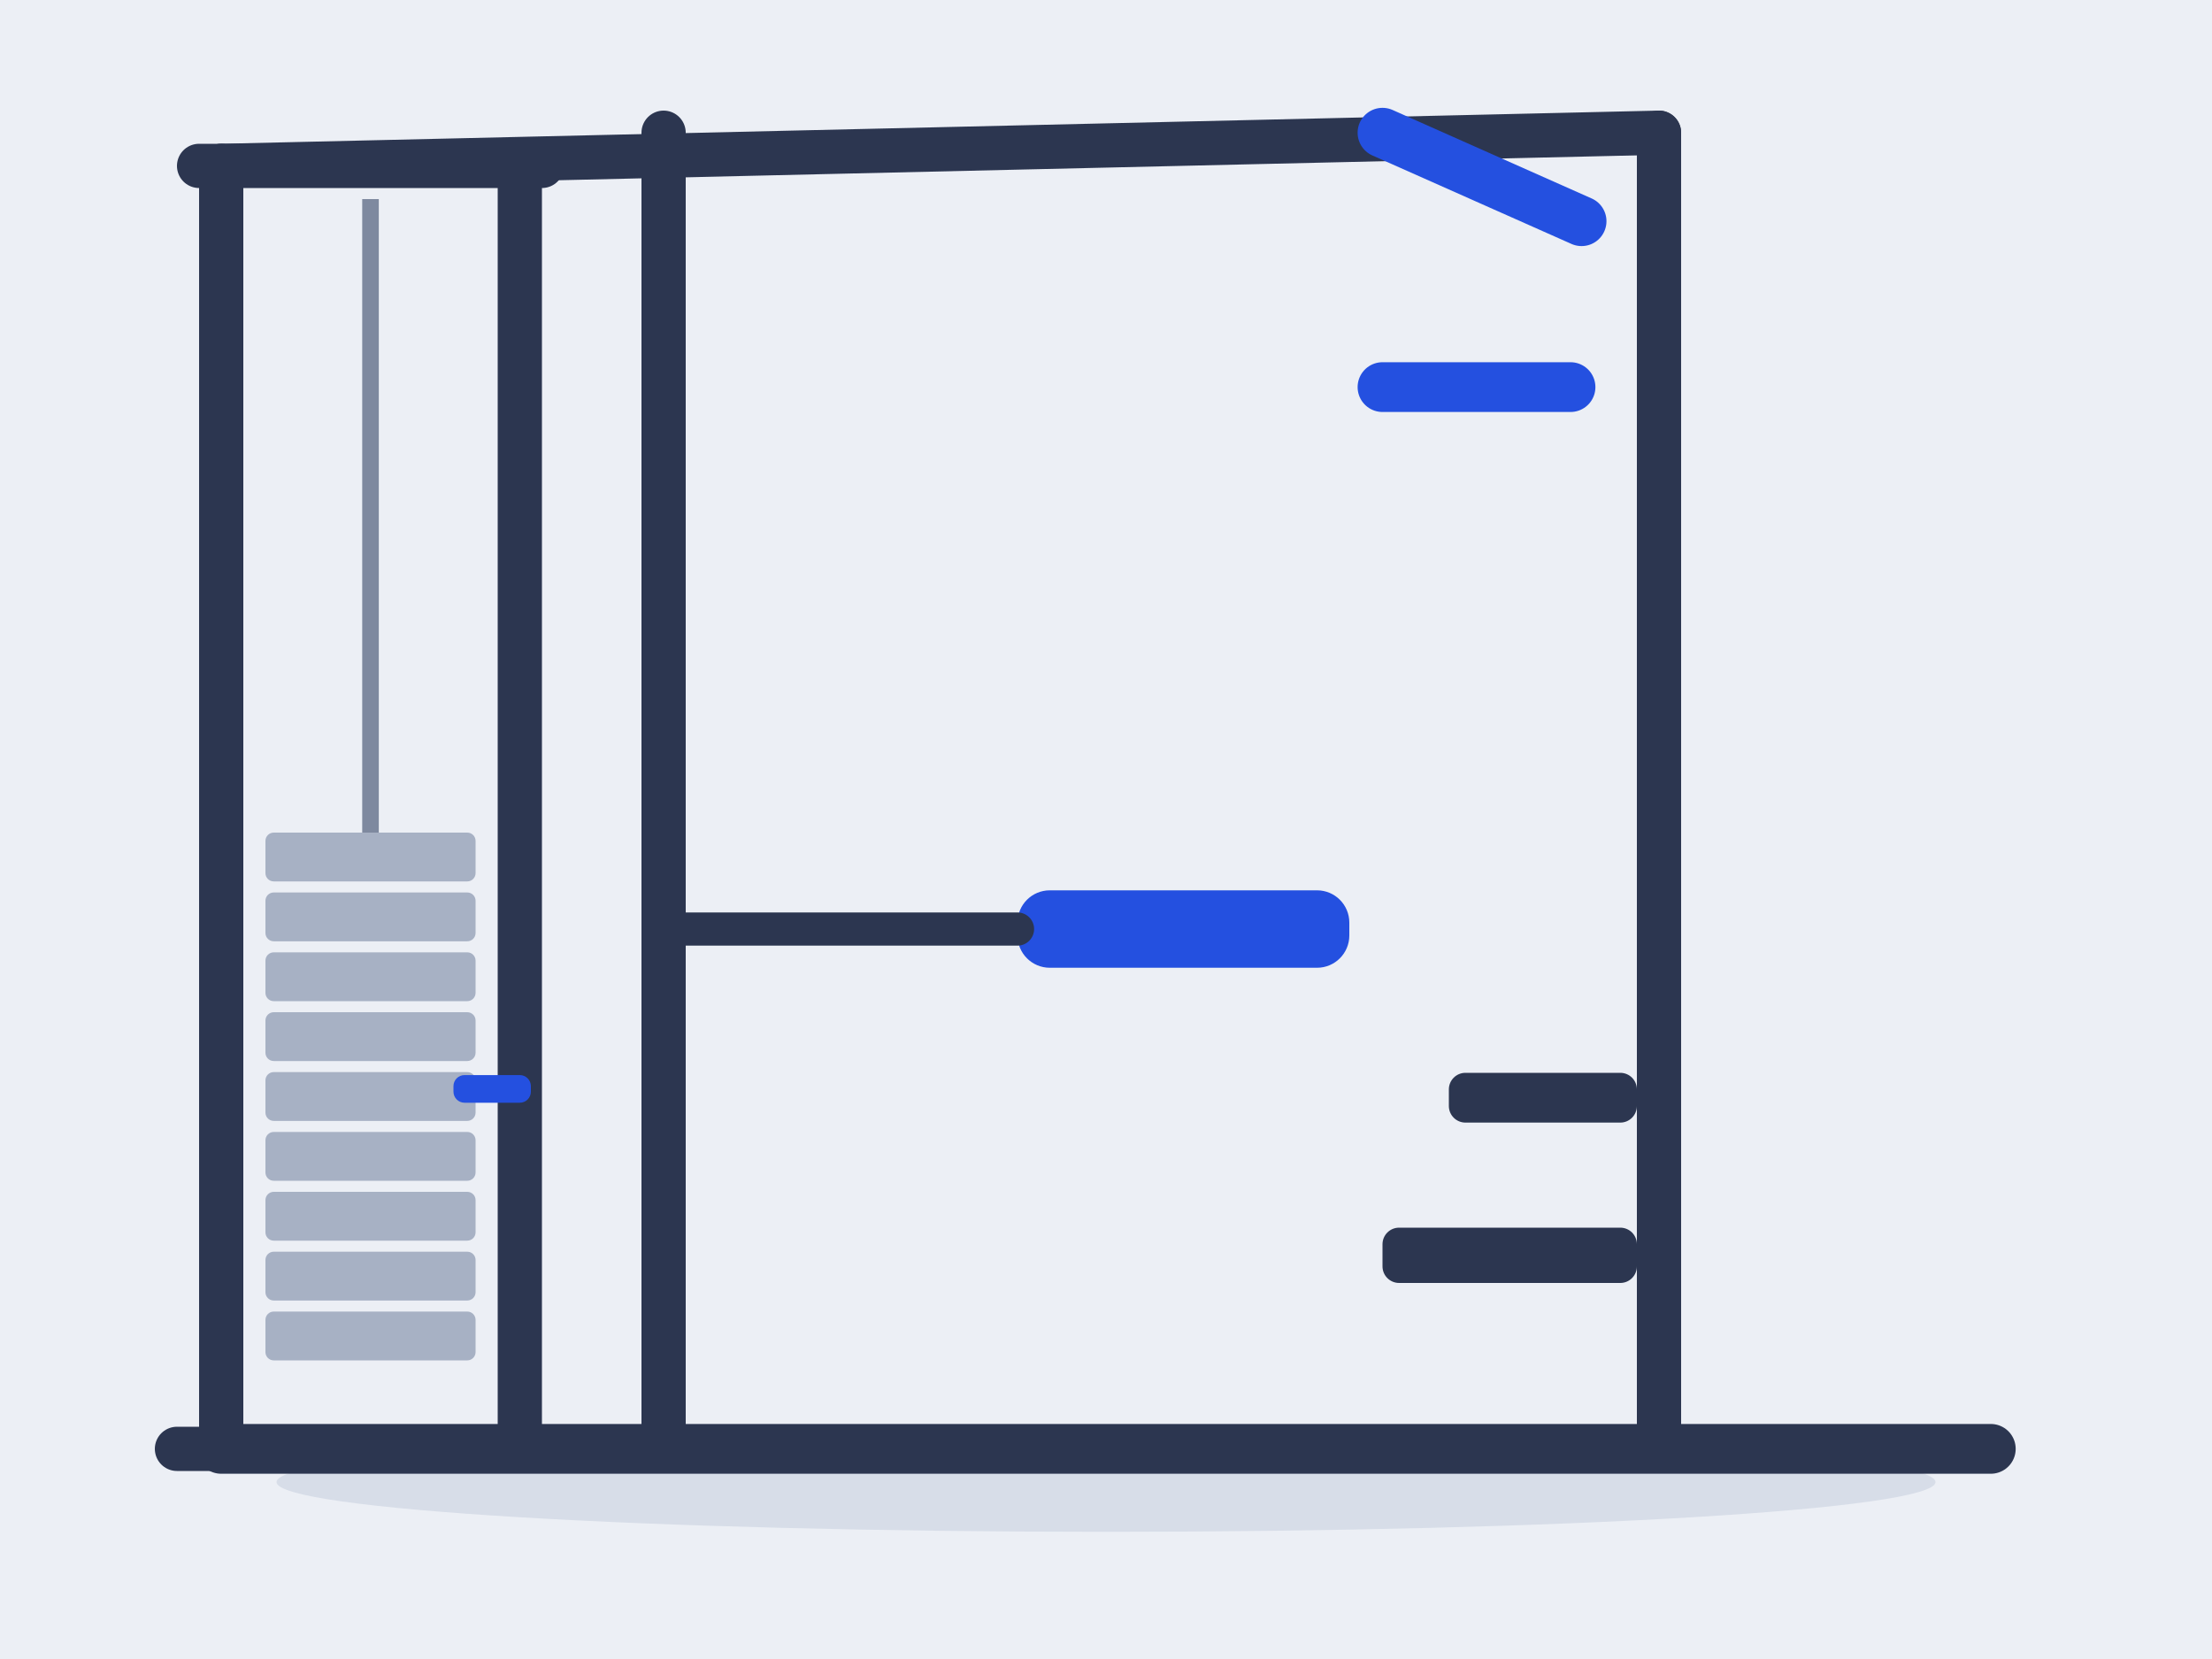
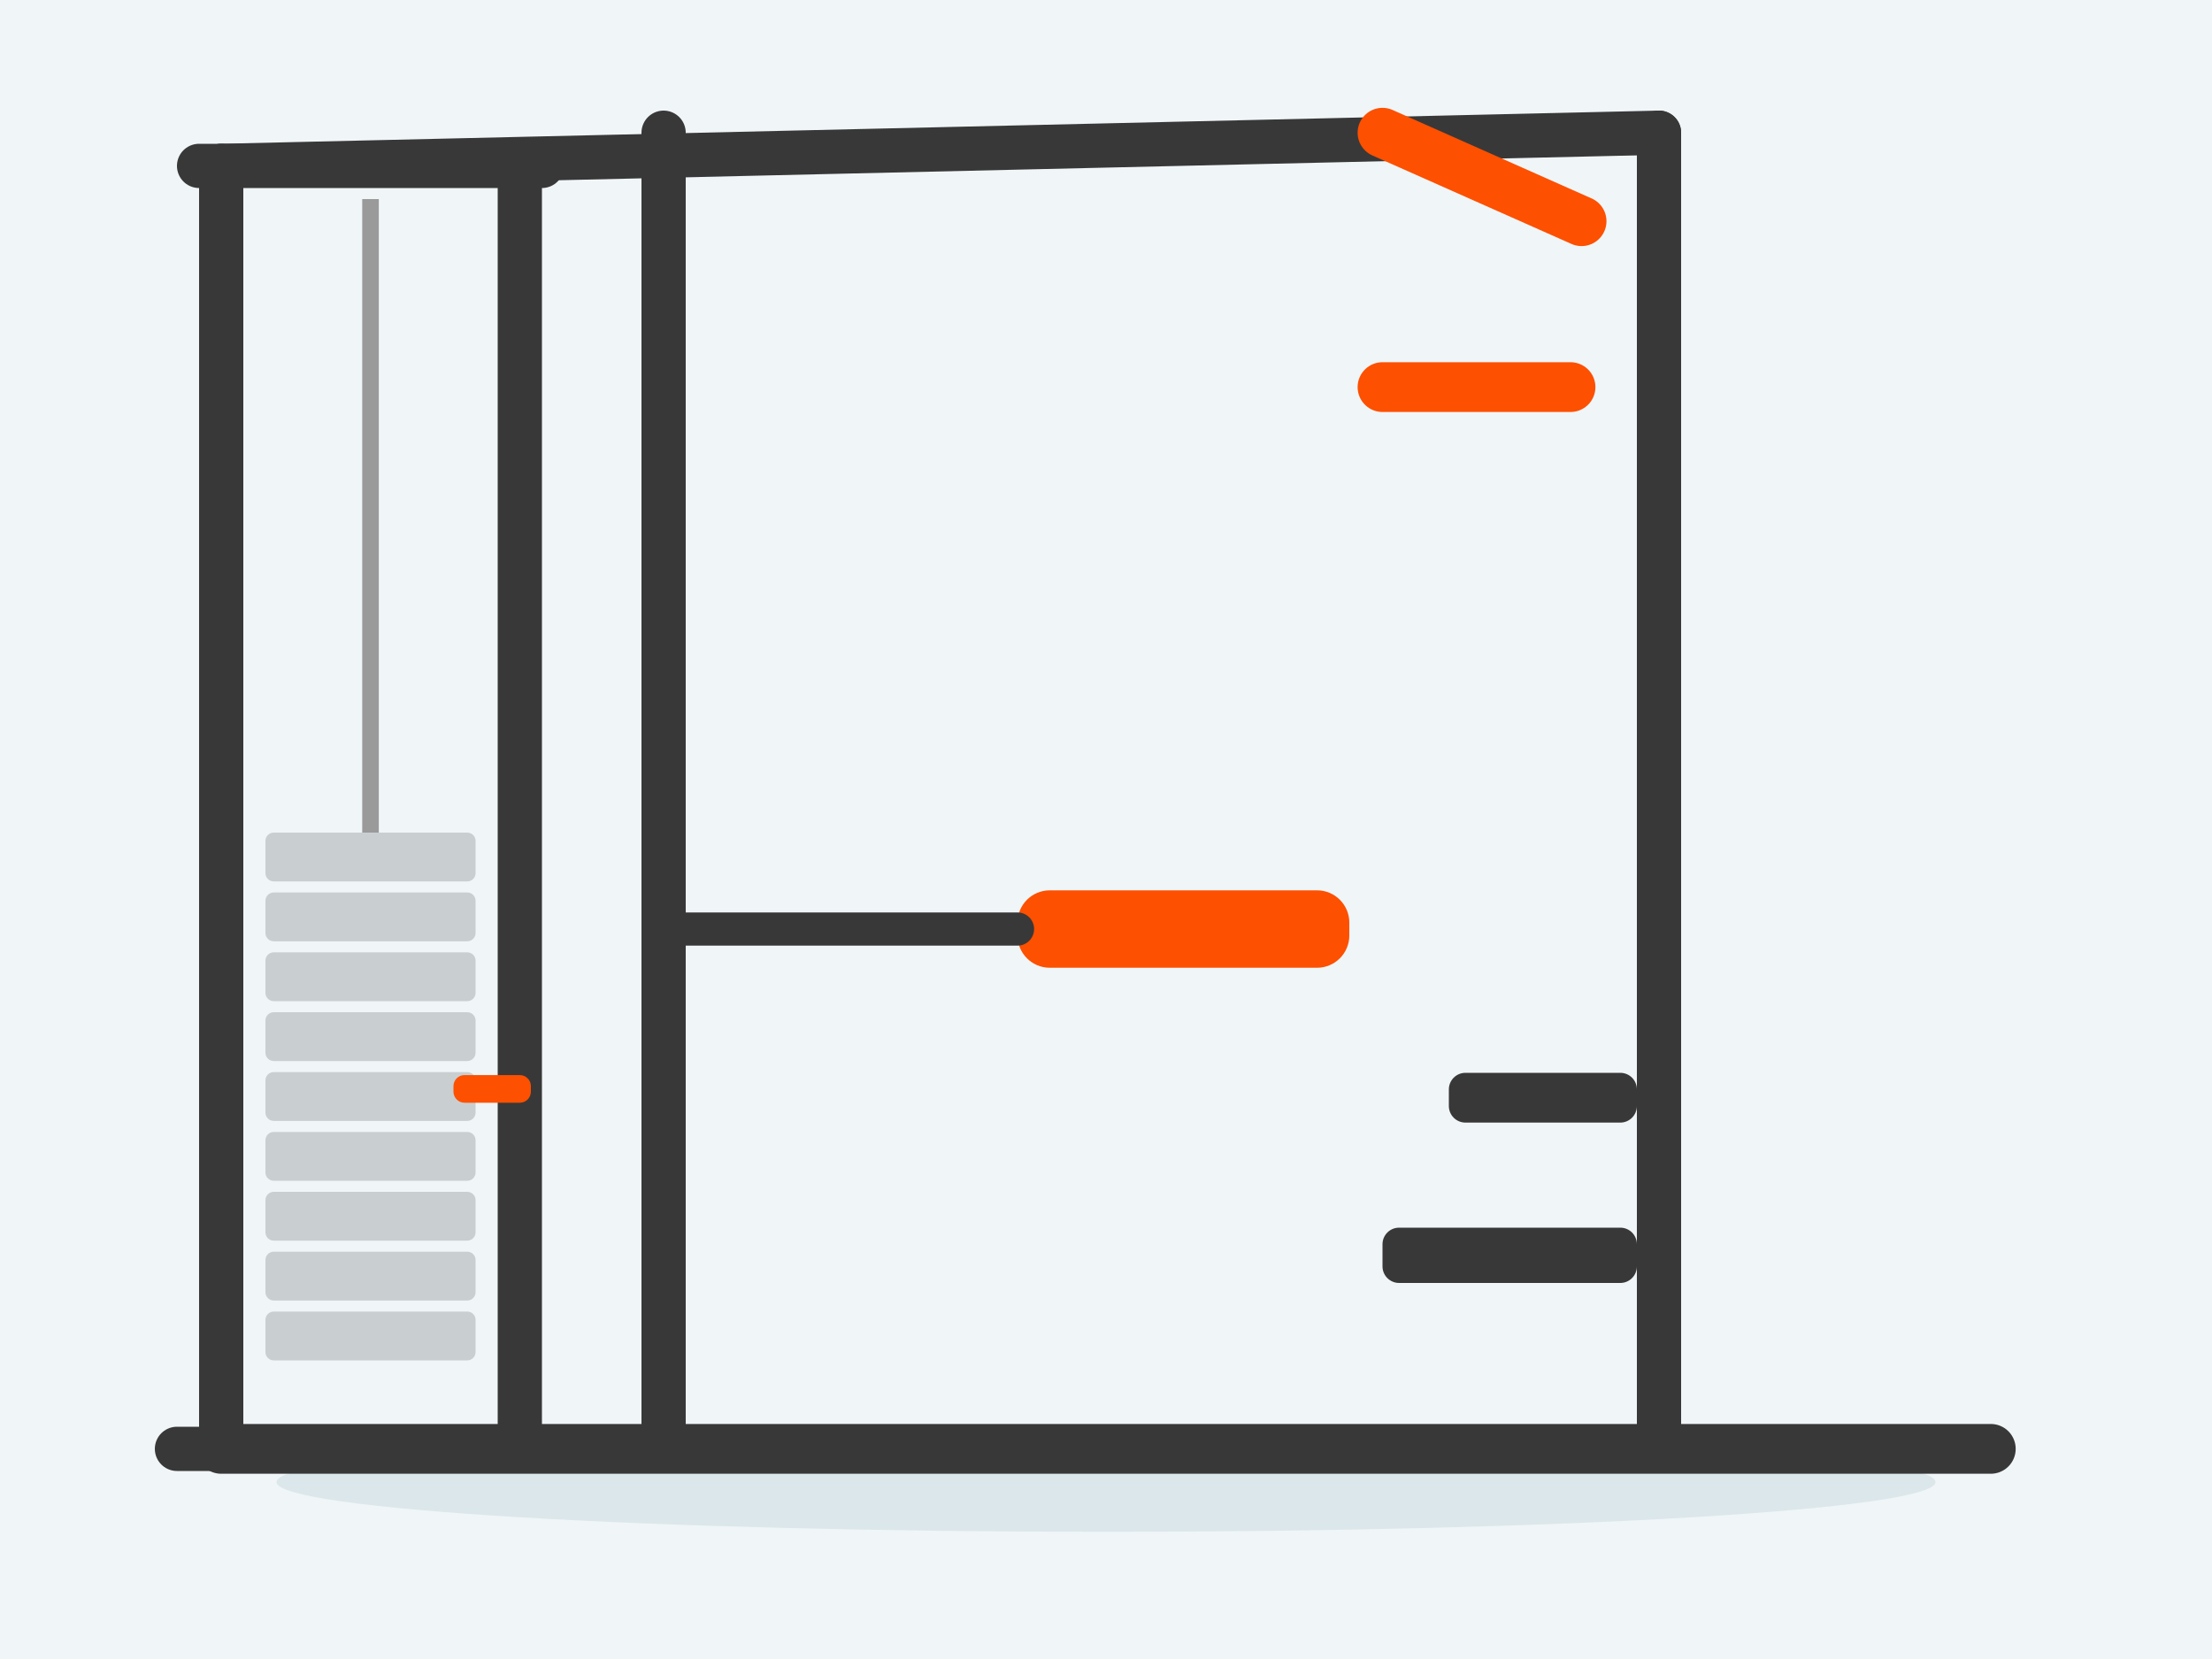
<svg xmlns="http://www.w3.org/2000/svg" viewBox="0 0 400 300" role="img" aria-label="Dominadas y fondos asistidos">
-   <rect width="400" height="300" fill="#ECEFF5" />
-   <ellipse cx="200" cy="268" rx="150" ry="9" fill="#D7DDE8" />
-   <line x1="40" y1="262" x2="360" y2="262" stroke="#2C3650" stroke-width="9" stroke-linecap="round" />
-   <line x1="40" y1="30" x2="40" y2="262" stroke="#2C3650" stroke-width="8" stroke-linecap="round" />
-   <line x1="94" y1="30" x2="94" y2="262" stroke="#2C3650" stroke-width="8" stroke-linecap="round" />
-   <line x1="36" y1="30" x2="98" y2="30" stroke="#2C3650" stroke-width="8" stroke-linecap="round" />
-   <line x1="32" y1="262" x2="102" y2="262" stroke="#2C3650" stroke-width="8" stroke-linecap="round" />
-   <line x1="67" y1="36" x2="67" y2="150.56" stroke="#7E899F" stroke-width="3" />
-   <rect x="48" y="150.56" width="38" height="8.827" rx="1.5" fill="#A7B1C4" />
-   <rect x="48" y="161.387" width="38" height="8.827" rx="1.5" fill="#A7B1C4" />
-   <rect x="48" y="172.213" width="38" height="8.827" rx="1.5" fill="#A7B1C4" />
-   <rect x="48" y="183.04" width="38" height="8.827" rx="1.5" fill="#A7B1C4" />
-   <rect x="48" y="193.867" width="38" height="8.827" rx="1.5" fill="#A7B1C4" />
-   <rect x="48" y="204.693" width="38" height="8.827" rx="1.5" fill="#A7B1C4" />
-   <rect x="48" y="215.52" width="38" height="8.827" rx="1.5" fill="#A7B1C4" />
-   <rect x="48" y="226.347" width="38" height="8.827" rx="1.5" fill="#A7B1C4" />
-   <rect x="48" y="237.173" width="38" height="8.827" rx="1.5" fill="#A7B1C4" />
-   <rect x="82" y="194.408" width="14" height="5" rx="2" fill="#2450E0" />
-   <line x1="120" y1="24" x2="120" y2="262" stroke="#2C3650" stroke-width="8" stroke-linecap="round" />
-   <line x1="40" y1="30" x2="300" y2="24" stroke="#2C3650" stroke-width="8" stroke-linecap="round" />
-   <line x1="300" y1="24" x2="300" y2="262" stroke="#2C3650" stroke-width="8" stroke-linecap="round" />
-   <polyline points="250,24 286,40" fill="none" stroke="#2450E0" stroke-width="9" stroke-linecap="round" stroke-linejoin="round" />
-   <polyline points="250,70 284,70" fill="none" stroke="#2450E0" stroke-width="9" stroke-linecap="round" stroke-linejoin="round" />
-   <rect x="184" y="161" width="60" height="14" rx="5.833" fill="#2450E0" transform="rotate(0 214 168)" />
-   <polyline points="120,168 184,168" fill="none" stroke="#2C3650" stroke-width="6" stroke-linecap="round" stroke-linejoin="round" />
-   <rect x="250" y="222" width="46" height="10" rx="3" fill="#2C3650" />
-   <rect x="262" y="194" width="34" height="9" rx="3" fill="#2C3650" />
+   <rect width="400" height="300" fill="#F0F5F7" />
+   <ellipse cx="200" cy="268" rx="150" ry="9" fill="#DCE7EB" />
+   <line x1="40" y1="262" x2="360" y2="262" stroke="#383838" stroke-width="9" stroke-linecap="round" />
+   <line x1="40" y1="30" x2="40" y2="262" stroke="#383838" stroke-width="8" stroke-linecap="round" />
+   <line x1="94" y1="30" x2="94" y2="262" stroke="#383838" stroke-width="8" stroke-linecap="round" />
+   <line x1="36" y1="30" x2="98" y2="30" stroke="#383838" stroke-width="8" stroke-linecap="round" />
+   <line x1="32" y1="262" x2="102" y2="262" stroke="#383838" stroke-width="8" stroke-linecap="round" />
+   <line x1="67" y1="36" x2="67" y2="150.56" stroke="#9A9A9A" stroke-width="3" />
+   <rect x="48" y="150.56" width="38" height="8.827" rx="1.5" fill="#C9CFD1" />
+   <rect x="48" y="161.387" width="38" height="8.827" rx="1.5" fill="#C9CFD1" />
+   <rect x="48" y="172.213" width="38" height="8.827" rx="1.5" fill="#C9CFD1" />
+   <rect x="48" y="183.04" width="38" height="8.827" rx="1.5" fill="#C9CFD1" />
+   <rect x="48" y="193.867" width="38" height="8.827" rx="1.5" fill="#C9CFD1" />
+   <rect x="48" y="204.693" width="38" height="8.827" rx="1.5" fill="#C9CFD1" />
+   <rect x="48" y="215.52" width="38" height="8.827" rx="1.5" fill="#C9CFD1" />
+   <rect x="48" y="226.347" width="38" height="8.827" rx="1.5" fill="#C9CFD1" />
+   <rect x="48" y="237.173" width="38" height="8.827" rx="1.5" fill="#C9CFD1" />
+   <rect x="82" y="194.408" width="14" height="5" rx="2" fill="#FD5000" />
+   <line x1="120" y1="24" x2="120" y2="262" stroke="#383838" stroke-width="8" stroke-linecap="round" />
+   <line x1="40" y1="30" x2="300" y2="24" stroke="#383838" stroke-width="8" stroke-linecap="round" />
+   <line x1="300" y1="24" x2="300" y2="262" stroke="#383838" stroke-width="8" stroke-linecap="round" />
+   <polyline points="250,24 286,40" fill="none" stroke="#FD5000" stroke-width="9" stroke-linecap="round" stroke-linejoin="round" />
+   <polyline points="250,70 284,70" fill="none" stroke="#FD5000" stroke-width="9" stroke-linecap="round" stroke-linejoin="round" />
+   <rect x="184" y="161" width="60" height="14" rx="5.833" fill="#FD5000" transform="rotate(0 214 168)" />
+   <polyline points="120,168 184,168" fill="none" stroke="#383838" stroke-width="6" stroke-linecap="round" stroke-linejoin="round" />
+   <rect x="250" y="222" width="46" height="10" rx="3" fill="#383838" />
+   <rect x="262" y="194" width="34" height="9" rx="3" fill="#383838" />
</svg>
